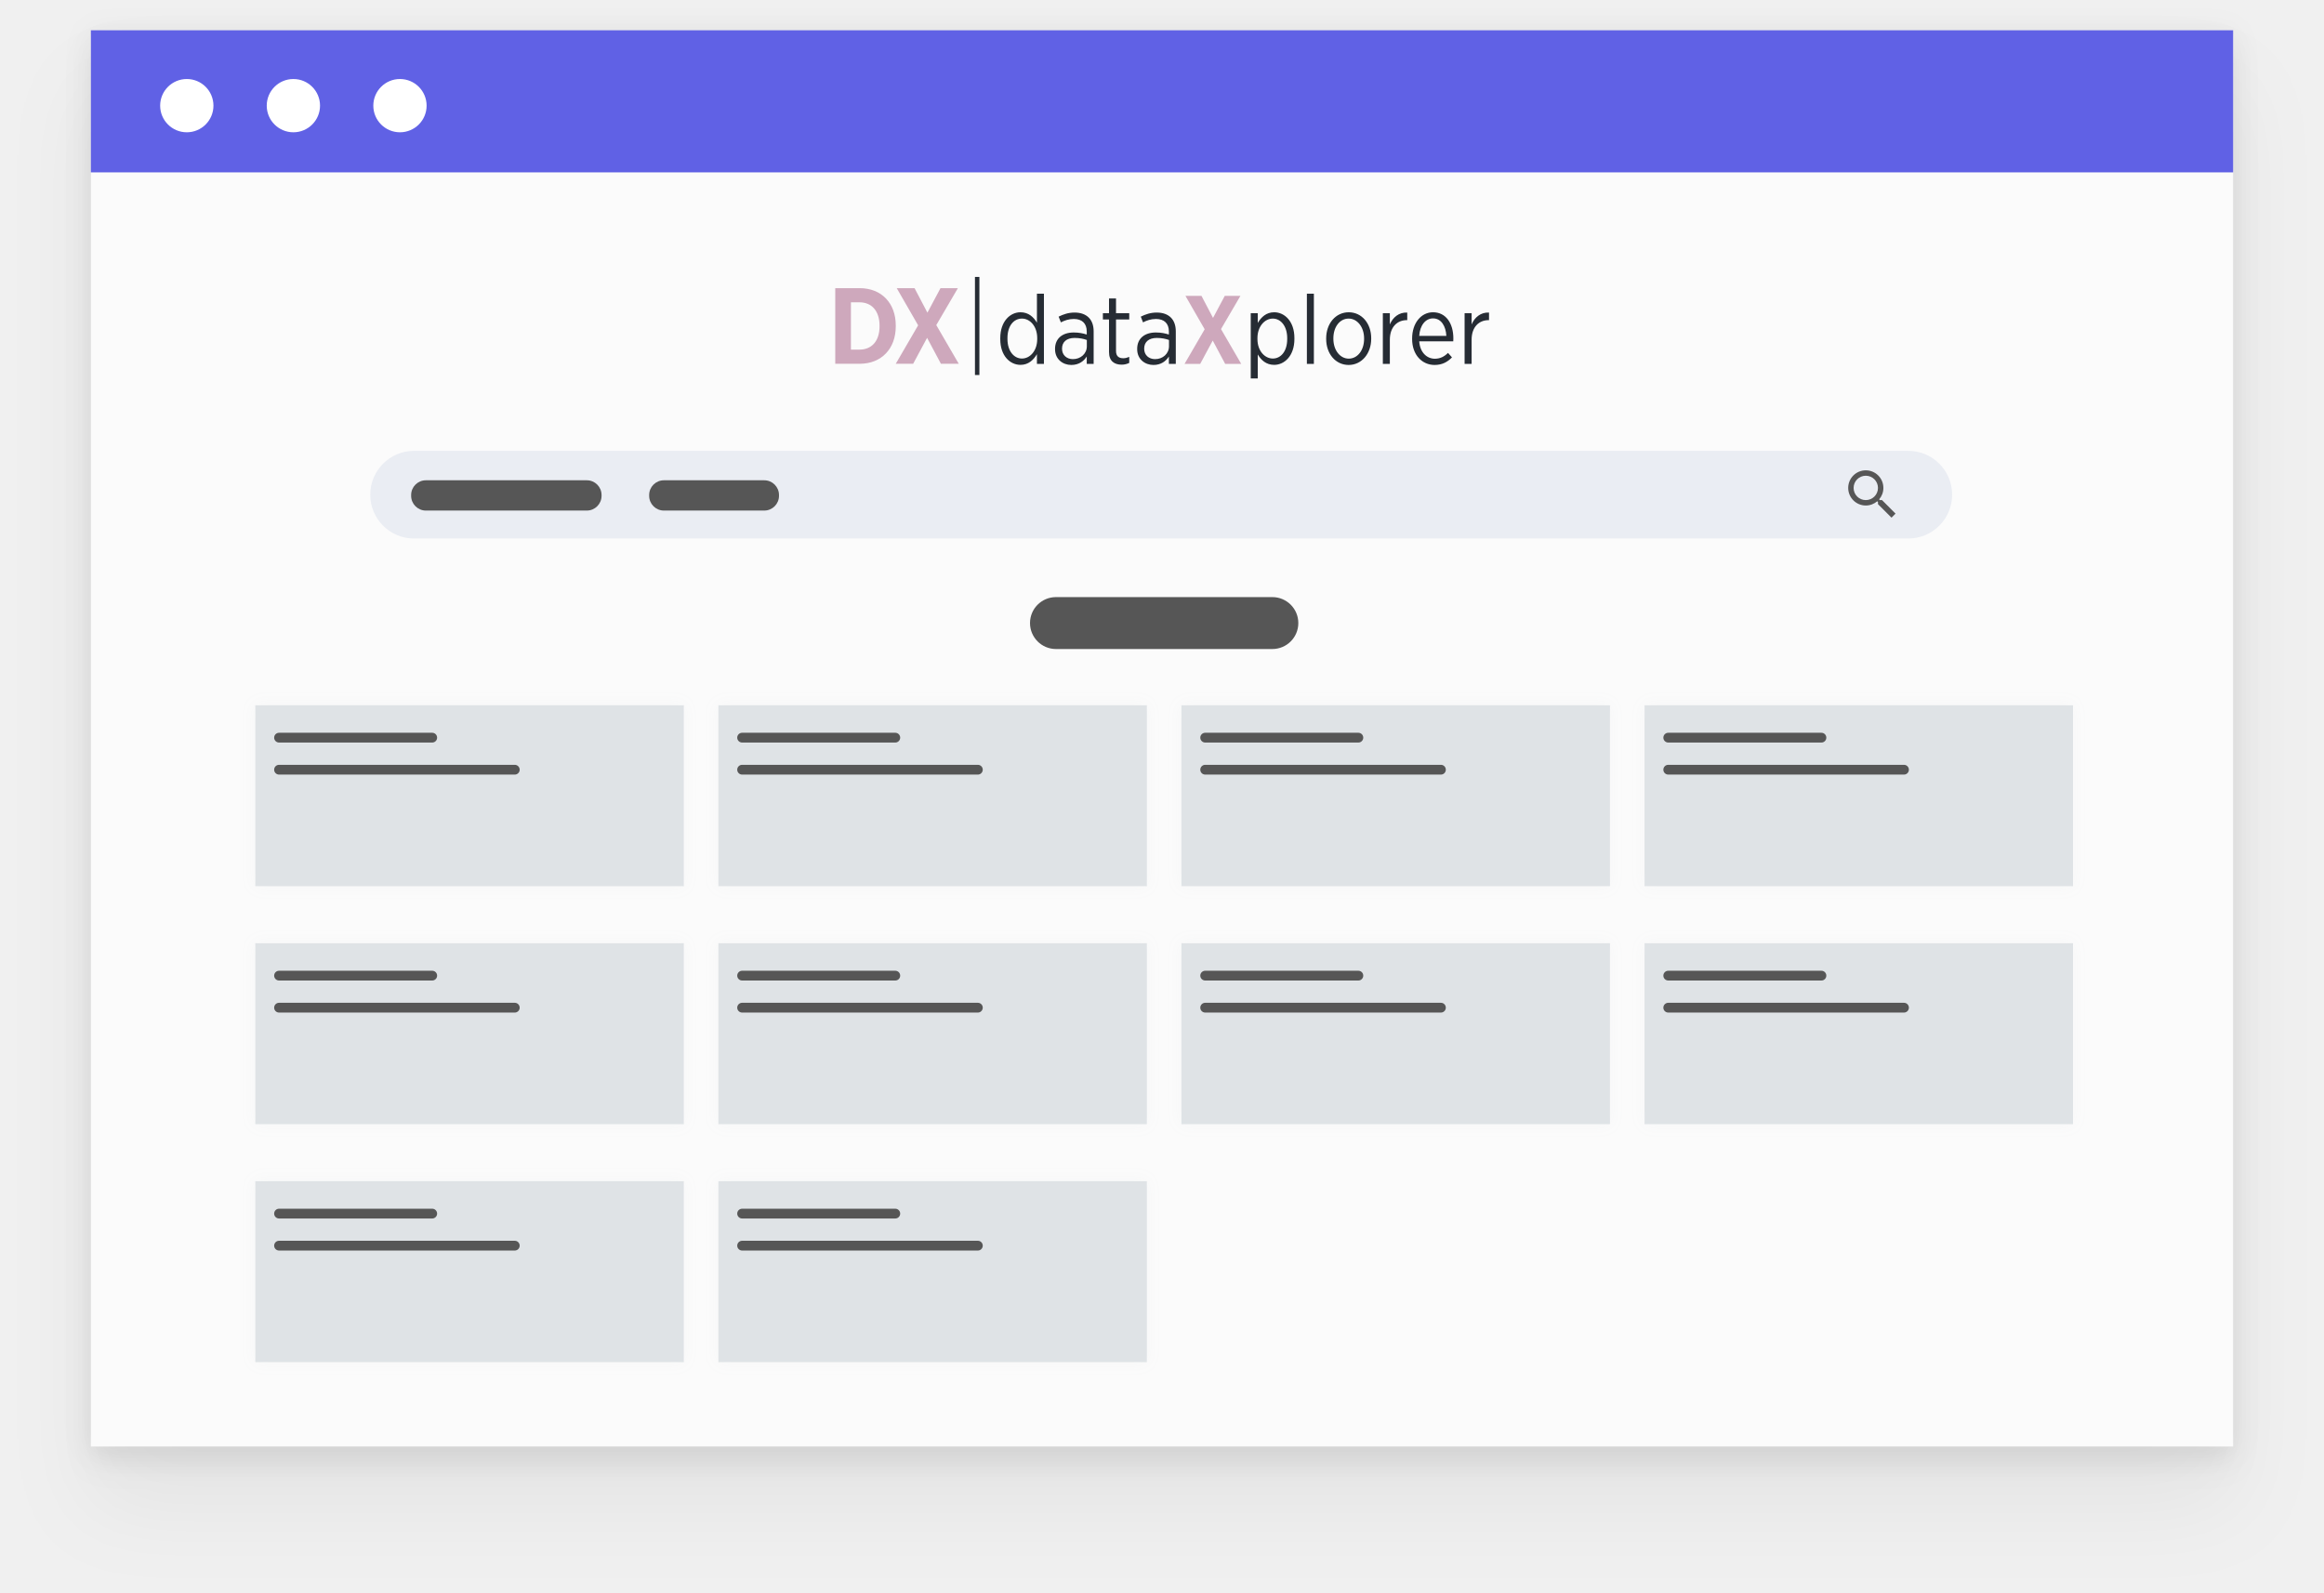
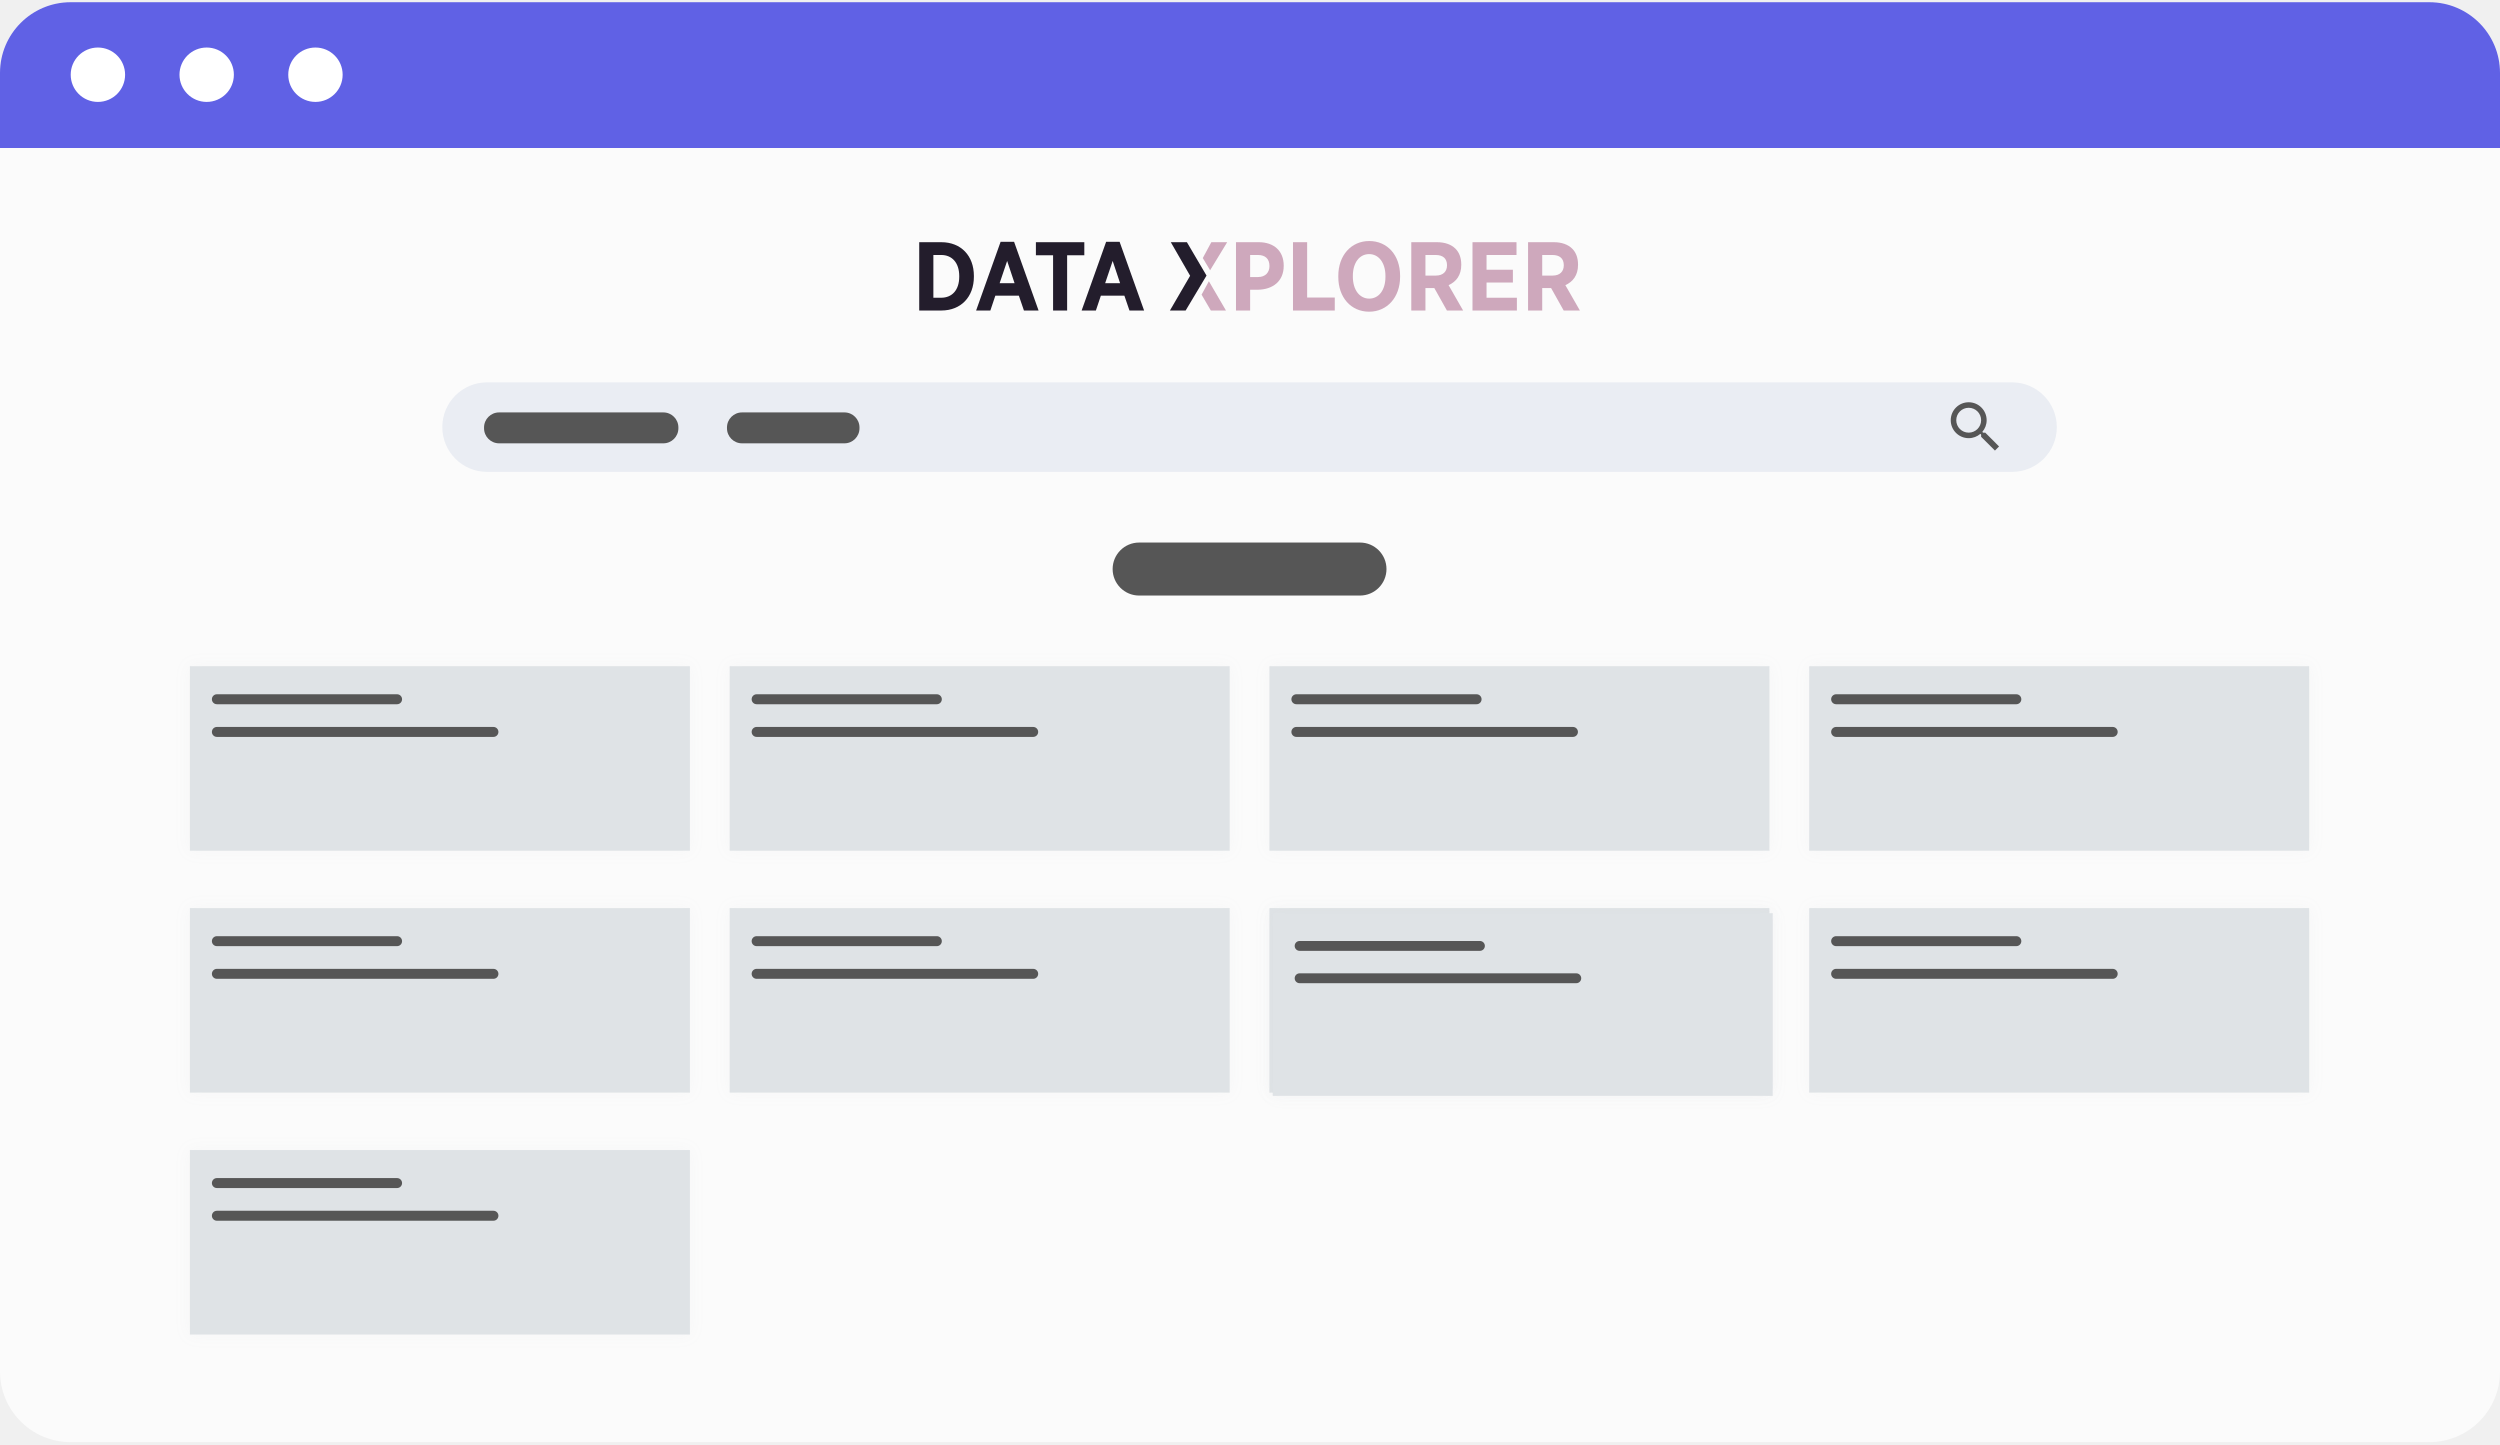
- <svg xmlns="http://www.w3.org/2000/svg" width="537" height="368" viewBox="0 0 537 368" fill="none">
-   <g filter="url(#filter0_ddd_11512_263508)">
-     <rect x="21" y="8" width="495" height="326.306" fill="#FBFBFB" />
-     <rect x="21" y="7" width="495" height="32.836" fill="#6061E5" />
-     <circle cx="43.164" cy="24.418" r="6.157" fill="white" />
-     <circle cx="67.791" cy="24.418" r="6.157" fill="white" />
-     <circle cx="92.418" cy="24.418" r="6.157" fill="white" />
-     <rect x="85.549" y="104.196" width="365.527" height="20.265" rx="10.133" fill="#EAEDF3" />
-     <rect x="95" y="111" width="44" height="7" rx="3.408" fill="#565656" />
-     <rect x="150" y="111" width="30" height="7" rx="3.408" fill="#565656" />
-     <g clip-path="url(#clip0_11512_263508)">
-       <path d="M434.876 115.58H434.382L434.207 115.411C434.82 114.698 435.189 113.772 435.189 112.765C435.189 110.52 433.369 108.7 431.123 108.7C428.878 108.7 427.058 110.52 427.058 112.765C427.058 115.011 428.878 116.831 431.123 116.831C432.13 116.831 433.056 116.462 433.769 115.849L433.938 116.024V116.518L437.065 119.639L437.997 118.707L434.876 115.58V115.58ZM431.123 115.58C429.566 115.58 428.309 114.323 428.309 112.765C428.309 111.208 429.566 109.951 431.123 109.951C432.681 109.951 433.938 111.208 433.938 112.765C433.938 114.323 432.681 115.58 431.123 115.58Z" fill="#565656" />
+ <svg xmlns="http://www.w3.org/2000/svg" width="566" height="327" viewBox="0 0 566 327" fill="none">
+   <g clip-path="url(#clip0_23816_1581)">
+     <rect y="0.5" width="566" height="326" rx="16" fill="#FBFBFB" />
+     <path d="M273.968 61.186L277.836 54.833H275.626H274.245L272.311 58.424L273.968 61.186Z" fill="#CEA8BC" />
+     <path d="M272.035 66.711L274.134 70.302H276.178H277.56L273.692 63.673L272.035 66.711Z" fill="#CEA8BC" />
+     <path d="M208.112 70.302V54.833H213.107C217.593 54.833 220.488 57.927 220.488 62.457V62.656C220.488 67.186 217.593 70.302 213.107 70.302H208.112ZM213.084 57.728H211.316V67.407H213.084C215.515 67.407 217.173 65.706 217.173 62.634V62.523C217.173 59.452 215.515 57.728 213.084 57.728Z" fill="#231D2C" />
+     <path d="M220.99 70.302L226.537 54.744H229.587L235.134 70.302H231.819L230.67 66.943H225.344L224.217 70.302H220.99ZM226.316 64.115H229.698L228.018 59.076L226.316 64.115Z" fill="#231D2C" />
+     <path d="M238.417 70.302V57.794H234.528V54.833H245.489V57.794H241.599V70.302H238.417Z" fill="#231D2C" />
+     <path d="M244.881 70.302L250.428 54.744H253.478L259.025 70.302H255.71L254.561 66.943H249.235L248.108 70.302H244.881ZM250.207 64.115H253.588L251.909 59.076L250.207 64.115Z" fill="#231D2C" />
+     <path d="M273.156 62.391L268.427 70.302H264.869L269.444 62.435L265.068 54.833H268.714L273.156 62.391Z" fill="#231D2C" />
+     <path fill-rule="evenodd" clip-rule="evenodd" d="M279.827 70.302V54.833H284.977C288.446 54.833 290.634 56.844 290.634 60.137V60.181C290.634 63.739 288.093 65.529 284.844 65.595H283.032V70.302H279.827ZM284.822 62.722H283.032V57.728H284.778C286.479 57.728 287.407 58.612 287.407 60.225V60.247C287.407 61.684 286.479 62.722 284.822 62.722Z" fill="#CEA8BC" />
+     <path d="M292.733 70.302V54.833H295.938V67.363H302.192V70.302H292.733Z" fill="#CEA8BC" />
+     <path fill-rule="evenodd" clip-rule="evenodd" d="M309.976 70.568C305.866 70.568 302.993 67.341 302.993 62.722V62.457C302.993 57.816 305.91 54.568 309.998 54.568C314.109 54.568 316.982 57.794 316.982 62.413V62.678C316.982 67.297 314.065 70.568 309.976 70.568ZM313.667 62.656C313.667 65.706 312.142 67.606 309.998 67.606C307.855 67.606 306.286 65.684 306.286 62.634V62.479C306.286 59.429 307.811 57.529 309.976 57.529C312.12 57.529 313.667 59.452 313.667 62.501V62.656Z" fill="#CEA8BC" />
+     <path fill-rule="evenodd" clip-rule="evenodd" d="M319.516 70.302V54.833H325.328C327.118 54.833 328.554 55.341 329.527 56.313C330.367 57.153 330.831 58.369 330.831 59.894V59.982C330.831 62.325 329.659 63.805 327.958 64.557L331.251 70.302H327.582L324.731 65.22H322.72V70.302H319.516ZM325.085 62.391H322.72V57.728H325.018C326.654 57.728 327.604 58.501 327.604 60.048V60.07C327.604 61.463 326.72 62.391 325.085 62.391Z" fill="#CEA8BC" />
+     <path d="M333.371 70.302V54.833H343.338V57.728H336.553V61.065H342.52V63.96H336.553V67.407H343.426V70.302H333.371Z" fill="#CEA8BC" />
+     <path fill-rule="evenodd" clip-rule="evenodd" d="M345.953 70.302V54.833H351.765C353.555 54.833 354.992 55.341 355.964 56.313C356.804 57.153 357.268 58.369 357.268 59.894V59.982C357.268 62.325 356.097 63.805 354.395 64.557L357.688 70.302H354.019L351.169 65.22H349.157V70.302H345.953ZM351.522 62.391H349.157V57.728H351.456C353.091 57.728 354.041 58.501 354.041 60.048V60.07C354.041 61.463 353.157 62.391 351.522 62.391Z" fill="#CEA8BC" />
+     <rect x="100.137" y="86.568" width="365.527" height="20.265" rx="10.133" fill="#EAEDF3" />
+     <rect x="109.588" y="93.371" width="44" height="7" rx="3.408" fill="#565656" />
+     <rect x="164.588" y="93.371" width="30" height="7" rx="3.408" fill="#565656" />
+     <g clip-path="url(#clip1_23816_1581)">
+       <path d="M449.464 97.951H448.97L448.795 97.782C449.408 97.069 449.777 96.144 449.777 95.137C449.777 92.891 447.957 91.071 445.711 91.071C443.466 91.071 441.646 92.891 441.646 95.137C441.646 97.382 443.466 99.202 445.711 99.202C446.718 99.202 447.644 98.833 448.357 98.22L448.526 98.395V98.889L451.653 102.011L452.585 101.079L449.464 97.951ZM445.711 97.951C444.154 97.951 442.897 96.694 442.897 95.137C442.897 93.579 444.154 92.322 445.711 92.322C447.269 92.322 448.526 93.579 448.526 95.137C448.526 96.694 447.269 97.951 445.711 97.951Z" fill="#565656" />
    </g>
-     <path d="M193 84.073H198.642C203.711 84.073 206.981 80.553 206.981 75.435V75.21C206.981 70.092 203.711 66.597 198.642 66.597H193V84.073ZM198.617 69.867C201.364 69.867 203.236 71.815 203.236 75.285V75.41C203.236 78.88 201.364 80.802 198.617 80.802H196.62V69.867H198.617Z" fill="#CEA8BC" />
-     <path d="M217.317 66.597L214.296 72.264L211.325 66.597H207.206L212.149 75.185L206.981 84.073H211.001L214.221 78.081L217.417 84.073H221.536L216.343 75.135L221.337 66.597H217.317Z" fill="#CEA8BC" />
-     <path d="M235.802 84.325C233.42 84.325 231.129 82.28 231.129 78.37V78.146C231.129 74.258 233.42 72.169 235.802 72.169C237.667 72.169 238.836 73.292 239.6 74.573V67.877H241.217V84.1H239.6V81.853C238.813 83.179 237.645 84.325 235.802 84.325ZM236.139 82.864C237.982 82.864 239.667 81.112 239.667 78.348V78.146C239.667 75.382 237.982 73.629 236.139 73.629C234.274 73.629 232.791 75.269 232.791 78.146V78.325C232.791 81.179 234.319 82.864 236.139 82.864ZM247.538 84.347C245.583 84.347 243.785 83.022 243.785 80.707V80.617C243.785 78.213 245.516 76.842 248.1 76.842C249.335 76.842 250.234 77.045 251.111 77.314V76.618C251.111 74.73 250.01 73.719 248.122 73.719C246.954 73.719 245.943 74.079 245.134 74.505L244.617 73.18C245.718 72.641 246.864 72.236 248.302 72.236C249.717 72.236 250.818 72.641 251.582 73.404C252.301 74.124 252.706 75.202 252.706 76.573V84.1H251.111V82.392C250.414 83.493 249.268 84.347 247.538 84.347ZM247.897 82.999C249.695 83.022 251.133 81.741 251.133 80.033V78.573C250.392 78.303 249.448 78.101 248.302 78.101C246.437 78.101 245.403 79.067 245.403 80.55V80.617C245.403 82.078 246.504 82.999 247.897 82.999ZM259.178 84.28C257.515 84.28 256.257 83.471 256.257 81.381V73.831H254.842V72.393H256.257V68.978H257.875V72.393H260.931V73.831H257.875V81.112C257.875 82.347 258.549 82.797 259.56 82.797C260.01 82.797 260.459 82.684 260.931 82.482V83.875C260.414 84.123 259.852 84.28 259.178 84.28ZM266.519 84.347C264.564 84.347 262.766 83.022 262.766 80.707V80.617C262.766 78.213 264.496 76.842 267.08 76.842C268.316 76.842 269.215 77.045 270.091 77.314V76.618C270.091 74.73 268.99 73.719 267.103 73.719C265.934 73.719 264.923 74.079 264.114 74.505L263.598 73.18C264.699 72.641 265.845 72.236 267.283 72.236C268.698 72.236 269.799 72.641 270.563 73.404C271.282 74.124 271.687 75.202 271.687 76.573V84.1H270.091V82.392C269.395 83.493 268.249 84.347 266.519 84.347ZM266.878 82.999C268.676 83.022 270.114 81.741 270.114 80.033V78.573C269.372 78.303 268.429 78.101 267.283 78.101C265.418 78.101 264.384 79.067 264.384 80.55V80.617C264.384 82.078 265.485 82.999 266.878 82.999ZM289.006 87.471V72.393H290.624V74.64C291.41 73.315 292.579 72.169 294.421 72.169C296.803 72.169 299.095 74.236 299.095 78.123V78.348C299.095 82.235 296.803 84.325 294.421 84.325C292.556 84.325 291.388 83.201 290.624 81.921V87.471H289.006ZM294.107 82.864C295.949 82.864 297.432 81.224 297.432 78.348V78.168C297.432 75.314 295.904 73.629 294.107 73.629C292.264 73.629 290.556 75.404 290.556 78.146V78.37C290.556 81.112 292.264 82.864 294.107 82.864ZM301.978 84.1V67.877H303.595V84.1H301.978ZM311.627 84.347C308.616 84.347 306.436 81.763 306.436 78.348V78.191C306.436 74.775 308.638 72.169 311.649 72.169C314.66 72.169 316.84 74.753 316.84 78.168V78.303C316.84 81.718 314.637 84.347 311.627 84.347ZM311.649 82.887C313.716 82.887 315.199 80.909 315.199 78.325V78.213C315.199 75.584 313.626 73.629 311.627 73.629C309.559 73.629 308.099 75.584 308.099 78.191V78.303C308.099 80.932 309.649 82.887 311.649 82.887ZM319.529 84.1V72.393H321.147V74.977C321.843 73.337 323.259 72.146 325.169 72.236V73.989H325.079C322.899 73.989 321.147 75.517 321.147 78.528V84.1H319.529ZM331.485 84.347C328.631 84.347 326.295 82.055 326.295 78.348V78.236C326.295 74.663 328.384 72.169 331.126 72.169C334.069 72.169 335.822 74.685 335.822 78.213C335.822 78.37 335.822 78.685 335.799 78.887H327.935C328.115 81.471 329.71 82.909 331.552 82.909C332.833 82.909 333.777 82.37 334.586 81.561L335.507 82.595C334.451 83.673 333.238 84.347 331.485 84.347ZM327.935 77.629H334.204C334.092 75.404 333.035 73.584 331.126 73.584C329.395 73.584 328.092 75.18 327.935 77.629ZM338.422 84.1V72.393H340.04V74.977C340.736 73.337 342.152 72.146 344.062 72.236V73.989H343.972C341.792 73.989 340.04 75.517 340.04 78.528V84.1H338.422Z" fill="#262C34" />
-     <path d="M283.01 68.371H286.627L282.134 76.056L286.807 84.1H283.1L280.224 78.707L277.325 84.1H273.707L278.359 76.101L273.91 68.371H277.617L280.291 73.472L283.01 68.371Z" fill="#CEA8BC" />
-     <path d="M225.281 86.669H226.305V64H225.281V86.669Z" fill="#262C34" />
-     <rect x="238" y="138" width="62" height="12" rx="6" fill="#565656" />
-     <g filter="url(#filter1_d_11512_263508)">
-       <rect x="59" y="163" width="99" height="41.807" fill="#DFE3E6" />
+     <rect x="251.9" y="122.833" width="62" height="12" rx="6" fill="#565656" />
+     <g filter="url(#filter0_d_23816_1581)">
+       <rect x="43" y="150.833" width="113.2" height="41.768" fill="#DFE3E6" />
    </g>
-     <rect x="63.348" y="169.354" width="37.655" height="2.259" rx="1.13" fill="#565656" />
-     <rect x="63.348" y="176.76" width="56.734" height="2.259" rx="1.13" fill="#565656" />
-     <g filter="url(#filter2_d_11512_263508)">
-       <rect x="166" y="163" width="99" height="41.807" fill="#DFE3E6" />
+     <rect x="47.972" y="157.182" width="43.056" height="2.257" rx="1.129" fill="#565656" />
+     <rect x="47.972" y="164.58" width="64.871" height="2.257" rx="1.129" fill="#565656" />
+     <g filter="url(#filter1_d_23816_1581)">
+       <rect x="165.2" y="150.833" width="113.2" height="41.768" fill="#DFE3E6" />
    </g>
-     <rect x="170.348" y="169.354" width="37.655" height="2.259" rx="1.13" fill="#565656" />
-     <rect x="170.348" y="176.76" width="56.734" height="2.259" rx="1.13" fill="#565656" />
-     <g filter="url(#filter3_d_11512_263508)">
-       <rect x="273" y="163" width="99" height="41.807" fill="#DFE3E6" />
+     <rect x="170.172" y="157.182" width="43.056" height="2.257" rx="1.129" fill="#565656" />
+     <rect x="170.172" y="164.58" width="64.871" height="2.257" rx="1.129" fill="#565656" />
+     <g filter="url(#filter2_d_23816_1581)">
+       <rect x="287.4" y="150.833" width="113.2" height="41.768" fill="#DFE3E6" />
    </g>
-     <rect x="277.348" y="169.354" width="37.655" height="2.259" rx="1.13" fill="#565656" />
-     <rect x="277.348" y="176.76" width="56.734" height="2.259" rx="1.13" fill="#565656" />
-     <g filter="url(#filter4_d_11512_263508)">
-       <rect x="380" y="163" width="99" height="41.807" fill="#DFE3E6" />
+     <rect x="292.372" y="157.182" width="43.056" height="2.257" rx="1.129" fill="#565656" />
+     <rect x="292.372" y="164.58" width="64.871" height="2.257" rx="1.129" fill="#565656" />
+     <g filter="url(#filter3_d_23816_1581)">
+       <rect x="409.6" y="150.833" width="113.2" height="41.768" fill="#DFE3E6" />
    </g>
-     <rect x="384.348" y="169.354" width="37.655" height="2.259" rx="1.13" fill="#565656" />
-     <rect x="384.348" y="176.76" width="56.734" height="2.259" rx="1.13" fill="#565656" />
-     <g filter="url(#filter5_d_11512_263508)">
-       <rect x="59" y="218" width="99" height="41.807" fill="#DFE3E6" />
+     <rect x="414.572" y="157.182" width="43.056" height="2.257" rx="1.129" fill="#565656" />
+     <rect x="414.572" y="164.58" width="64.871" height="2.257" rx="1.129" fill="#565656" />
+     <g filter="url(#filter4_d_23816_1581)">
+       <rect x="43" y="205.601" width="113.2" height="41.768" fill="#DFE3E6" />
    </g>
-     <rect x="63.348" y="224.354" width="37.655" height="2.259" rx="1.13" fill="#565656" />
-     <rect x="63.348" y="231.76" width="56.734" height="2.259" rx="1.13" fill="#565656" />
-     <g filter="url(#filter6_d_11512_263508)">
-       <rect x="166" y="218" width="99" height="41.807" fill="#DFE3E6" />
+     <rect x="47.972" y="211.95" width="43.056" height="2.257" rx="1.129" fill="#565656" />
+     <rect x="47.972" y="219.349" width="64.871" height="2.257" rx="1.129" fill="#565656" />
+     <g filter="url(#filter5_d_23816_1581)">
+       <rect x="165.2" y="205.601" width="113.2" height="41.768" fill="#DFE3E6" />
    </g>
-     <rect x="170.348" y="224.354" width="37.655" height="2.259" rx="1.13" fill="#565656" />
-     <rect x="170.348" y="231.76" width="56.734" height="2.259" rx="1.13" fill="#565656" />
-     <g filter="url(#filter7_d_11512_263508)">
-       <rect x="59" y="273" width="99" height="41.807" fill="#DFE3E6" />
+     <rect x="170.172" y="211.95" width="43.056" height="2.257" rx="1.129" fill="#565656" />
+     <rect x="170.172" y="219.349" width="64.871" height="2.257" rx="1.129" fill="#565656" />
+     <g filter="url(#filter6_d_23816_1581)">
+       <rect x="287.4" y="205.601" width="113.2" height="41.768" fill="#DFE3E6" />
    </g>
-     <rect x="63.348" y="279.354" width="37.655" height="2.259" rx="1.13" fill="#565656" />
-     <rect x="63.348" y="286.76" width="56.734" height="2.259" rx="1.13" fill="#565656" />
-     <g filter="url(#filter8_d_11512_263508)">
-       <rect x="166" y="273" width="99" height="41.807" fill="#DFE3E6" />
+     <rect x="292.372" y="211.95" width="43.056" height="2.257" rx="1.129" fill="#565656" />
+     <rect x="292.372" y="219.349" width="64.871" height="2.257" rx="1.129" fill="#565656" />
+     <g filter="url(#filter7_d_23816_1581)">
+       <rect x="409.6" y="205.601" width="113.2" height="41.768" fill="#DFE3E6" />
    </g>
-     <rect x="170.348" y="279.354" width="37.655" height="2.259" rx="1.13" fill="#565656" />
-     <rect x="170.348" y="286.76" width="56.734" height="2.259" rx="1.13" fill="#565656" />
-     <g filter="url(#filter9_d_11512_263508)">
-       <rect x="273" y="218" width="99" height="41.807" fill="#DFE3E6" />
+     <rect x="414.572" y="211.95" width="43.056" height="2.257" rx="1.129" fill="#565656" />
+     <rect x="414.572" y="219.349" width="64.871" height="2.257" rx="1.129" fill="#565656" />
+     <g filter="url(#filter8_d_23816_1581)">
+       <rect x="43" y="260.369" width="113.2" height="41.768" fill="#DFE3E6" />
    </g>
-     <rect x="277.348" y="224.354" width="37.655" height="2.259" rx="1.13" fill="#565656" />
-     <rect x="277.348" y="231.76" width="56.734" height="2.259" rx="1.13" fill="#565656" />
-     <g filter="url(#filter10_d_11512_263508)">
-       <rect x="380" y="218" width="99" height="41.807" fill="#DFE3E6" />
+     <rect x="47.972" y="266.718" width="43.056" height="2.257" rx="1.129" fill="#565656" />
+     <rect x="47.972" y="274.117" width="64.871" height="2.257" rx="1.129" fill="#565656" />
+     <g filter="url(#filter9_d_23816_1581)">
+       <rect x="288.146" y="206.754" width="113.2" height="41.347" fill="#DFE3E6" />
    </g>
-     <rect x="384.348" y="224.354" width="37.655" height="2.259" rx="1.13" fill="#565656" />
-     <rect x="384.348" y="231.76" width="56.734" height="2.259" rx="1.13" fill="#565656" />
+     <rect x="293.117" y="213.038" width="43.056" height="2.234" rx="1.117" fill="#565656" />
+     <rect x="293.117" y="220.362" width="64.871" height="2.234" rx="1.117" fill="#565656" />
+     <rect y="0.5" width="566" height="33" fill="#6061E5" />
+     <circle cx="22.165" cy="16.918" r="6.157" fill="white" />
+     <circle cx="46.791" cy="16.918" r="6.157" fill="white" />
+     <circle cx="71.418" cy="16.918" r="6.157" fill="white" />
  </g>
  <defs>
-     <filter id="filter0_ddd_11512_263508" x="0.827" y="0.276" width="535.346" height="369.652" filterUnits="userSpaceOnUse" color-interpolation-filters="sRGB">
-       <feFlood flood-opacity="0" result="BackgroundImageFix" />
-       <feColorMatrix in="SourceAlpha" type="matrix" values="0 0 0 0 0 0 0 0 0 0 0 0 0 0 0 0 0 0 127 0" result="hardAlpha" />
-       <feOffset dy="0.672" />
-       <feGaussianBlur stdDeviation="3.362" />
-       <feColorMatrix type="matrix" values="0 0 0 0 0 0 0 0 0 0 0 0 0 0 0 0 0 0 0.05 0" />
-       <feBlend mode="normal" in2="BackgroundImageFix" result="effect1_dropShadow_11512_263508" />
-       <feColorMatrix in="SourceAlpha" type="matrix" values="0 0 0 0 0 0 0 0 0 0 0 0 0 0 0 0 0 0 127 0" result="hardAlpha" />
-       <feOffset dy="4.035" />
-       <feGaussianBlur stdDeviation="3.362" />
-       <feColorMatrix type="matrix" values="0 0 0 0 0 0 0 0 0 0 0 0 0 0 0 0 0 0 0.05 0" />
-       <feBlend mode="normal" in2="effect1_dropShadow_11512_263508" result="effect2_dropShadow_11512_263508" />
-       <feColorMatrix in="SourceAlpha" type="matrix" values="0 0 0 0 0 0 0 0 0 0 0 0 0 0 0 0 0 0 127 0" result="hardAlpha" />
-       <feOffset dy="13.449" />
-       <feGaussianBlur stdDeviation="10.087" />
-       <feColorMatrix type="matrix" values="0 0 0 0 0 0 0 0 0 0 0 0 0 0 0 0 0 0 0.05 0" />
-       <feBlend mode="normal" in2="effect2_dropShadow_11512_263508" result="effect3_dropShadow_11512_263508" />
-       <feBlend mode="normal" in="SourceGraphic" in2="effect3_dropShadow_11512_263508" result="shape" />
-     </filter>
-     <filter id="filter1_d_11512_263508" x="55.655" y="159.655" width="105.689" height="48.497" filterUnits="userSpaceOnUse" color-interpolation-filters="sRGB">
+     <filter id="filter0_d_23816_1581" x="39.655" y="147.488" width="119.889" height="48.458" filterUnits="userSpaceOnUse" color-interpolation-filters="sRGB">
      <feFlood flood-opacity="0" result="BackgroundImageFix" />
      <feColorMatrix in="SourceAlpha" type="matrix" values="0 0 0 0 0 0 0 0 0 0 0 0 0 0 0 0 0 0 127 0" result="hardAlpha" />
      <feOffset />
      <feGaussianBlur stdDeviation="1.672" />
      <feColorMatrix type="matrix" values="0 0 0 0 0.596 0 0 0 0 0.631 0 0 0 0 0.667 0 0 0 0.05 0" />
-       <feBlend mode="multiply" in2="BackgroundImageFix" result="effect1_dropShadow_11512_263508" />
-       <feBlend mode="normal" in="SourceGraphic" in2="effect1_dropShadow_11512_263508" result="shape" />
+       <feBlend mode="multiply" in2="BackgroundImageFix" result="effect1_dropShadow_23816_1581" />
+       <feBlend mode="normal" in="SourceGraphic" in2="effect1_dropShadow_23816_1581" result="shape" />
    </filter>
-     <filter id="filter2_d_11512_263508" x="162.655" y="159.655" width="105.689" height="48.497" filterUnits="userSpaceOnUse" color-interpolation-filters="sRGB">
+     <filter id="filter1_d_23816_1581" x="161.855" y="147.488" width="119.889" height="48.458" filterUnits="userSpaceOnUse" color-interpolation-filters="sRGB">
      <feFlood flood-opacity="0" result="BackgroundImageFix" />
      <feColorMatrix in="SourceAlpha" type="matrix" values="0 0 0 0 0 0 0 0 0 0 0 0 0 0 0 0 0 0 127 0" result="hardAlpha" />
      <feOffset />
      <feGaussianBlur stdDeviation="1.672" />
      <feColorMatrix type="matrix" values="0 0 0 0 0.596 0 0 0 0 0.631 0 0 0 0 0.667 0 0 0 0.05 0" />
-       <feBlend mode="multiply" in2="BackgroundImageFix" result="effect1_dropShadow_11512_263508" />
-       <feBlend mode="normal" in="SourceGraphic" in2="effect1_dropShadow_11512_263508" result="shape" />
+       <feBlend mode="multiply" in2="BackgroundImageFix" result="effect1_dropShadow_23816_1581" />
+       <feBlend mode="normal" in="SourceGraphic" in2="effect1_dropShadow_23816_1581" result="shape" />
    </filter>
-     <filter id="filter3_d_11512_263508" x="269.655" y="159.655" width="105.689" height="48.497" filterUnits="userSpaceOnUse" color-interpolation-filters="sRGB">
+     <filter id="filter2_d_23816_1581" x="284.055" y="147.488" width="119.889" height="48.458" filterUnits="userSpaceOnUse" color-interpolation-filters="sRGB">
      <feFlood flood-opacity="0" result="BackgroundImageFix" />
      <feColorMatrix in="SourceAlpha" type="matrix" values="0 0 0 0 0 0 0 0 0 0 0 0 0 0 0 0 0 0 127 0" result="hardAlpha" />
      <feOffset />
      <feGaussianBlur stdDeviation="1.672" />
      <feColorMatrix type="matrix" values="0 0 0 0 0.596 0 0 0 0 0.631 0 0 0 0 0.667 0 0 0 0.05 0" />
-       <feBlend mode="multiply" in2="BackgroundImageFix" result="effect1_dropShadow_11512_263508" />
-       <feBlend mode="normal" in="SourceGraphic" in2="effect1_dropShadow_11512_263508" result="shape" />
+       <feBlend mode="multiply" in2="BackgroundImageFix" result="effect1_dropShadow_23816_1581" />
+       <feBlend mode="normal" in="SourceGraphic" in2="effect1_dropShadow_23816_1581" result="shape" />
    </filter>
-     <filter id="filter4_d_11512_263508" x="376.655" y="159.655" width="105.689" height="48.497" filterUnits="userSpaceOnUse" color-interpolation-filters="sRGB">
+     <filter id="filter3_d_23816_1581" x="406.255" y="147.488" width="119.889" height="48.458" filterUnits="userSpaceOnUse" color-interpolation-filters="sRGB">
      <feFlood flood-opacity="0" result="BackgroundImageFix" />
      <feColorMatrix in="SourceAlpha" type="matrix" values="0 0 0 0 0 0 0 0 0 0 0 0 0 0 0 0 0 0 127 0" result="hardAlpha" />
      <feOffset />
      <feGaussianBlur stdDeviation="1.672" />
      <feColorMatrix type="matrix" values="0 0 0 0 0.596 0 0 0 0 0.631 0 0 0 0 0.667 0 0 0 0.05 0" />
-       <feBlend mode="multiply" in2="BackgroundImageFix" result="effect1_dropShadow_11512_263508" />
-       <feBlend mode="normal" in="SourceGraphic" in2="effect1_dropShadow_11512_263508" result="shape" />
+       <feBlend mode="multiply" in2="BackgroundImageFix" result="effect1_dropShadow_23816_1581" />
+       <feBlend mode="normal" in="SourceGraphic" in2="effect1_dropShadow_23816_1581" result="shape" />
    </filter>
-     <filter id="filter5_d_11512_263508" x="55.655" y="214.655" width="105.689" height="48.497" filterUnits="userSpaceOnUse" color-interpolation-filters="sRGB">
+     <filter id="filter4_d_23816_1581" x="39.655" y="202.257" width="119.889" height="48.458" filterUnits="userSpaceOnUse" color-interpolation-filters="sRGB">
      <feFlood flood-opacity="0" result="BackgroundImageFix" />
      <feColorMatrix in="SourceAlpha" type="matrix" values="0 0 0 0 0 0 0 0 0 0 0 0 0 0 0 0 0 0 127 0" result="hardAlpha" />
      <feOffset />
      <feGaussianBlur stdDeviation="1.672" />
      <feColorMatrix type="matrix" values="0 0 0 0 0.596 0 0 0 0 0.631 0 0 0 0 0.667 0 0 0 0.05 0" />
-       <feBlend mode="multiply" in2="BackgroundImageFix" result="effect1_dropShadow_11512_263508" />
-       <feBlend mode="normal" in="SourceGraphic" in2="effect1_dropShadow_11512_263508" result="shape" />
+       <feBlend mode="multiply" in2="BackgroundImageFix" result="effect1_dropShadow_23816_1581" />
+       <feBlend mode="normal" in="SourceGraphic" in2="effect1_dropShadow_23816_1581" result="shape" />
    </filter>
-     <filter id="filter6_d_11512_263508" x="162.655" y="214.655" width="105.689" height="48.497" filterUnits="userSpaceOnUse" color-interpolation-filters="sRGB">
+     <filter id="filter5_d_23816_1581" x="161.855" y="202.257" width="119.889" height="48.458" filterUnits="userSpaceOnUse" color-interpolation-filters="sRGB">
      <feFlood flood-opacity="0" result="BackgroundImageFix" />
      <feColorMatrix in="SourceAlpha" type="matrix" values="0 0 0 0 0 0 0 0 0 0 0 0 0 0 0 0 0 0 127 0" result="hardAlpha" />
      <feOffset />
      <feGaussianBlur stdDeviation="1.672" />
      <feColorMatrix type="matrix" values="0 0 0 0 0.596 0 0 0 0 0.631 0 0 0 0 0.667 0 0 0 0.05 0" />
-       <feBlend mode="multiply" in2="BackgroundImageFix" result="effect1_dropShadow_11512_263508" />
-       <feBlend mode="normal" in="SourceGraphic" in2="effect1_dropShadow_11512_263508" result="shape" />
+       <feBlend mode="multiply" in2="BackgroundImageFix" result="effect1_dropShadow_23816_1581" />
+       <feBlend mode="normal" in="SourceGraphic" in2="effect1_dropShadow_23816_1581" result="shape" />
    </filter>
-     <filter id="filter7_d_11512_263508" x="55.655" y="269.655" width="105.689" height="48.497" filterUnits="userSpaceOnUse" color-interpolation-filters="sRGB">
+     <filter id="filter6_d_23816_1581" x="284.055" y="202.257" width="119.889" height="48.458" filterUnits="userSpaceOnUse" color-interpolation-filters="sRGB">
      <feFlood flood-opacity="0" result="BackgroundImageFix" />
      <feColorMatrix in="SourceAlpha" type="matrix" values="0 0 0 0 0 0 0 0 0 0 0 0 0 0 0 0 0 0 127 0" result="hardAlpha" />
      <feOffset />
      <feGaussianBlur stdDeviation="1.672" />
      <feColorMatrix type="matrix" values="0 0 0 0 0.596 0 0 0 0 0.631 0 0 0 0 0.667 0 0 0 0.05 0" />
-       <feBlend mode="multiply" in2="BackgroundImageFix" result="effect1_dropShadow_11512_263508" />
-       <feBlend mode="normal" in="SourceGraphic" in2="effect1_dropShadow_11512_263508" result="shape" />
+       <feBlend mode="multiply" in2="BackgroundImageFix" result="effect1_dropShadow_23816_1581" />
+       <feBlend mode="normal" in="SourceGraphic" in2="effect1_dropShadow_23816_1581" result="shape" />
    </filter>
-     <filter id="filter8_d_11512_263508" x="162.655" y="269.655" width="105.689" height="48.497" filterUnits="userSpaceOnUse" color-interpolation-filters="sRGB">
+     <filter id="filter7_d_23816_1581" x="406.255" y="202.257" width="119.889" height="48.458" filterUnits="userSpaceOnUse" color-interpolation-filters="sRGB">
      <feFlood flood-opacity="0" result="BackgroundImageFix" />
      <feColorMatrix in="SourceAlpha" type="matrix" values="0 0 0 0 0 0 0 0 0 0 0 0 0 0 0 0 0 0 127 0" result="hardAlpha" />
      <feOffset />
      <feGaussianBlur stdDeviation="1.672" />
      <feColorMatrix type="matrix" values="0 0 0 0 0.596 0 0 0 0 0.631 0 0 0 0 0.667 0 0 0 0.05 0" />
-       <feBlend mode="multiply" in2="BackgroundImageFix" result="effect1_dropShadow_11512_263508" />
-       <feBlend mode="normal" in="SourceGraphic" in2="effect1_dropShadow_11512_263508" result="shape" />
+       <feBlend mode="multiply" in2="BackgroundImageFix" result="effect1_dropShadow_23816_1581" />
+       <feBlend mode="normal" in="SourceGraphic" in2="effect1_dropShadow_23816_1581" result="shape" />
    </filter>
-     <filter id="filter9_d_11512_263508" x="269.655" y="214.655" width="105.689" height="48.497" filterUnits="userSpaceOnUse" color-interpolation-filters="sRGB">
+     <filter id="filter8_d_23816_1581" x="39.655" y="257.025" width="119.889" height="48.458" filterUnits="userSpaceOnUse" color-interpolation-filters="sRGB">
      <feFlood flood-opacity="0" result="BackgroundImageFix" />
      <feColorMatrix in="SourceAlpha" type="matrix" values="0 0 0 0 0 0 0 0 0 0 0 0 0 0 0 0 0 0 127 0" result="hardAlpha" />
      <feOffset />
      <feGaussianBlur stdDeviation="1.672" />
      <feColorMatrix type="matrix" values="0 0 0 0 0.596 0 0 0 0 0.631 0 0 0 0 0.667 0 0 0 0.05 0" />
-       <feBlend mode="multiply" in2="BackgroundImageFix" result="effect1_dropShadow_11512_263508" />
-       <feBlend mode="normal" in="SourceGraphic" in2="effect1_dropShadow_11512_263508" result="shape" />
+       <feBlend mode="multiply" in2="BackgroundImageFix" result="effect1_dropShadow_23816_1581" />
+       <feBlend mode="normal" in="SourceGraphic" in2="effect1_dropShadow_23816_1581" result="shape" />
    </filter>
-     <filter id="filter10_d_11512_263508" x="376.655" y="214.655" width="105.689" height="48.497" filterUnits="userSpaceOnUse" color-interpolation-filters="sRGB">
+     <filter id="filter9_d_23816_1581" x="284.801" y="203.409" width="119.889" height="48.036" filterUnits="userSpaceOnUse" color-interpolation-filters="sRGB">
      <feFlood flood-opacity="0" result="BackgroundImageFix" />
      <feColorMatrix in="SourceAlpha" type="matrix" values="0 0 0 0 0 0 0 0 0 0 0 0 0 0 0 0 0 0 127 0" result="hardAlpha" />
      <feOffset />
      <feGaussianBlur stdDeviation="1.672" />
      <feColorMatrix type="matrix" values="0 0 0 0 0.596 0 0 0 0 0.631 0 0 0 0 0.667 0 0 0 0.05 0" />
-       <feBlend mode="multiply" in2="BackgroundImageFix" result="effect1_dropShadow_11512_263508" />
-       <feBlend mode="normal" in="SourceGraphic" in2="effect1_dropShadow_11512_263508" result="shape" />
+       <feBlend mode="multiply" in2="BackgroundImageFix" result="effect1_dropShadow_23816_1581" />
+       <feBlend mode="normal" in="SourceGraphic" in2="effect1_dropShadow_23816_1581" result="shape" />
    </filter>
-     <clipPath id="clip0_11512_263508">
-       <rect width="15.011" height="15.011" fill="white" transform="translate(425.181 106.823)" />
+     <clipPath id="clip0_23816_1581">
+       <rect y="0.5" width="566" height="326" rx="16" fill="white" />
+     </clipPath>
+     <clipPath id="clip1_23816_1581">
+       <rect width="15.011" height="15.011" fill="white" transform="translate(439.769 89.1946)" />
    </clipPath>
  </defs>
</svg>
